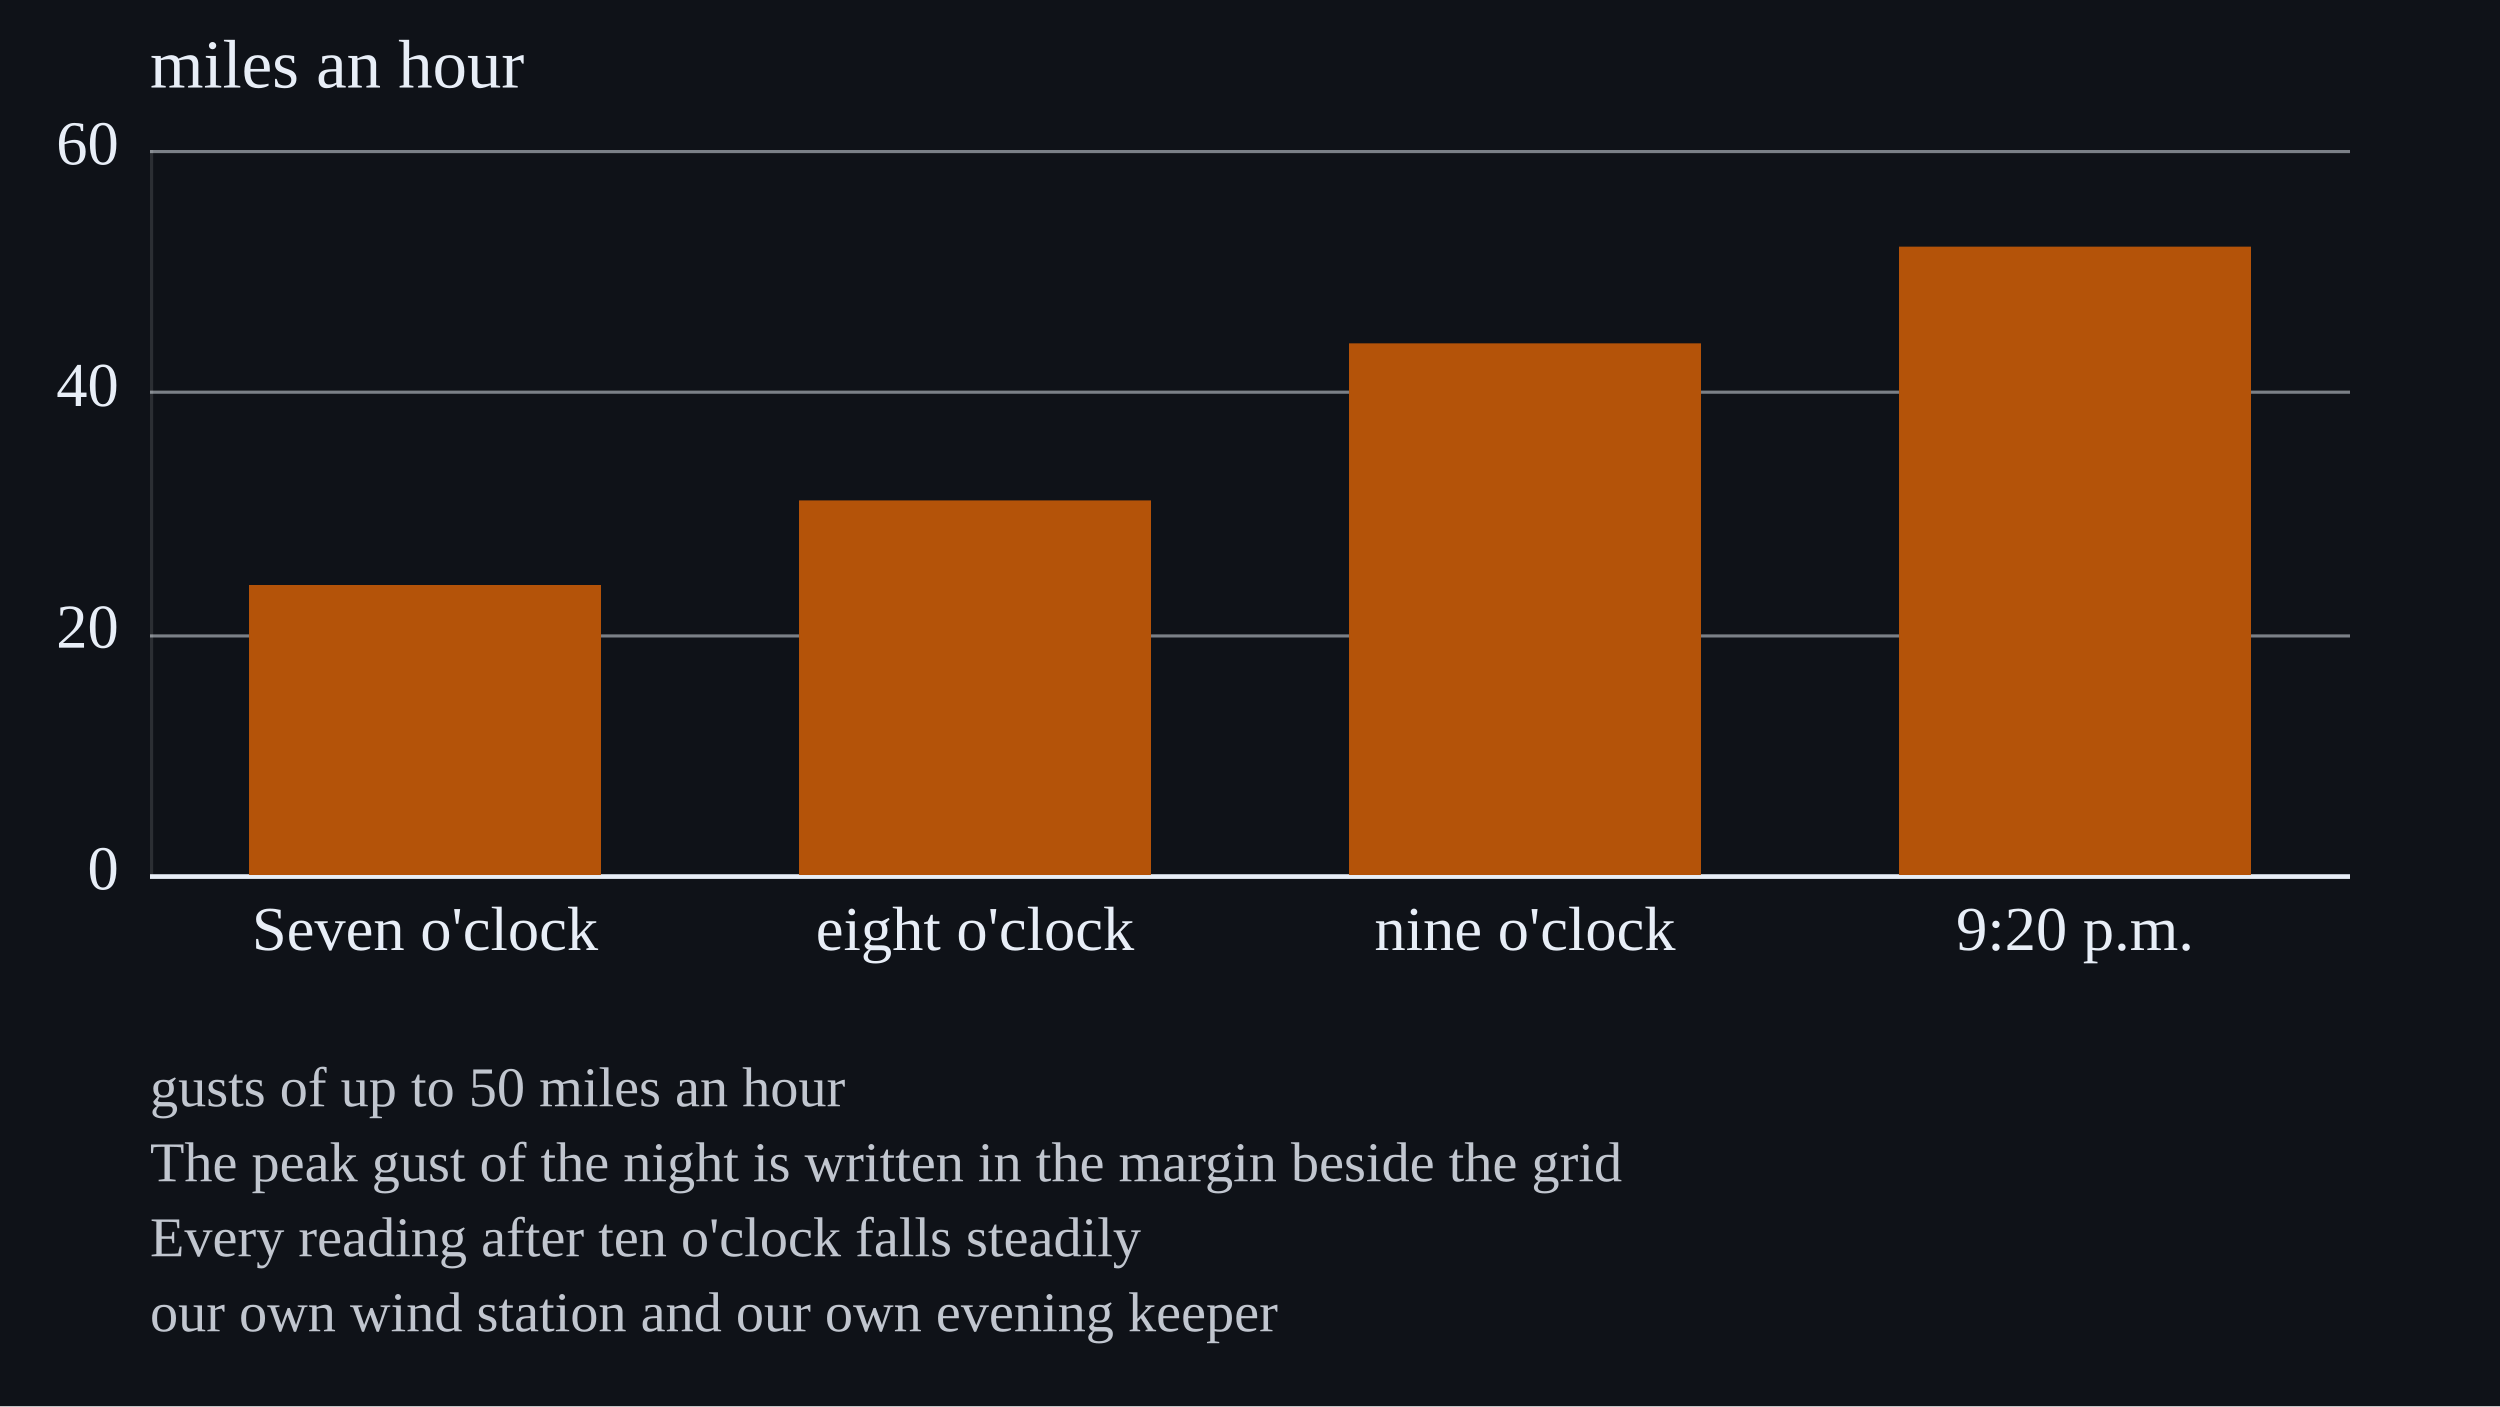
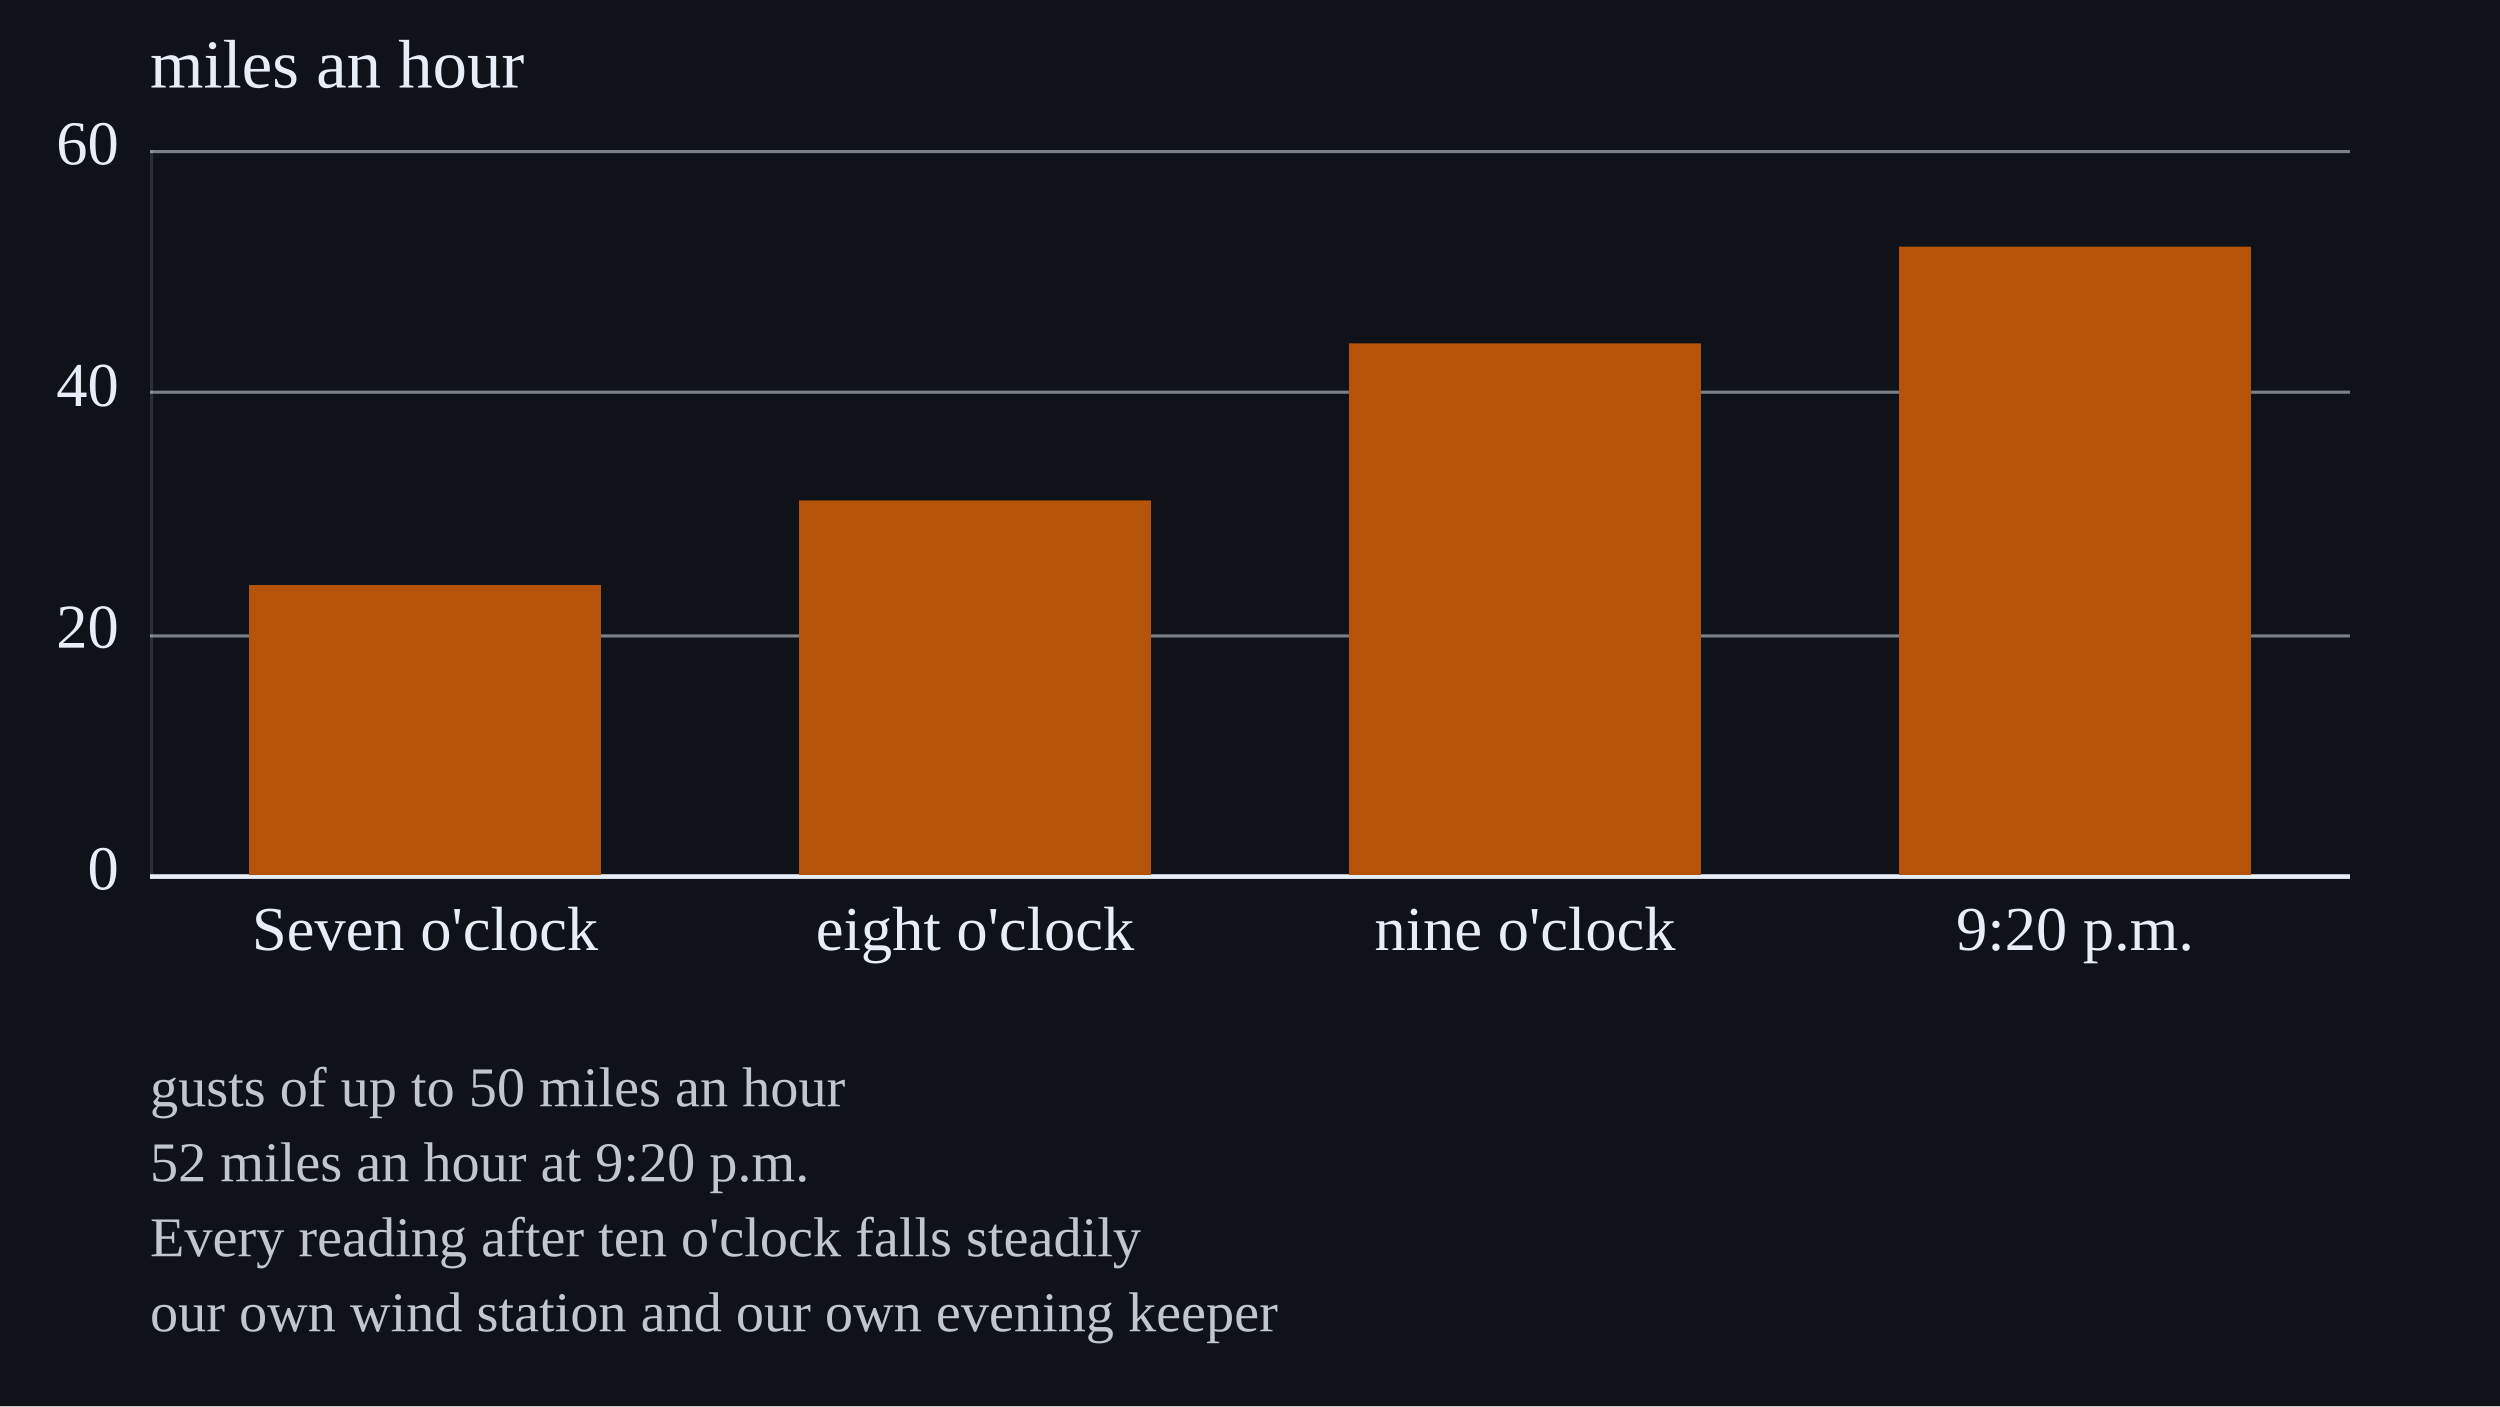
<svg xmlns="http://www.w3.org/2000/svg" width="800" height="450" viewBox="0 0 800 450" role="img">
  <rect x="0" y="0" width="800" height="450" fill="#0f1218" />
  <line x1="48.5" y1="48" x2="48.5" y2="280" stroke="rgba(255,255,255,0.12)" stroke-width="1" />
  <line x1="48" y1="280.5" x2="752" y2="280.5" stroke="#e8eef7" stroke-width="1.5" />
  <text x="38" y="280" font-size="20" fill="#e8eef7" text-anchor="end" dominant-baseline="middle">0</text>
  <line x1="48" y1="203.5" x2="752" y2="203.5" stroke="rgba(232,238,247,0.5)" stroke-width="1" />
  <text x="38" y="202.67" font-size="20" fill="#e8eef7" text-anchor="end" dominant-baseline="middle">20</text>
  <line x1="48" y1="125.5" x2="752" y2="125.5" stroke="rgba(232,238,247,0.5)" stroke-width="1" />
  <text x="38" y="125.33" font-size="20" fill="#e8eef7" text-anchor="end" dominant-baseline="middle">40</text>
  <line x1="48" y1="48.5" x2="752" y2="48.5" stroke="rgba(232,238,247,0.5)" stroke-width="1" />
  <text x="38" y="48" font-size="20" fill="#e8eef7" text-anchor="end" dominant-baseline="middle">60</text>
  <rect x="79.68" y="187.2" width="112.64" height="92.8" fill="#b45309" />
  <rect x="255.68" y="160.13" width="112.64" height="119.87" fill="#b45309" />
  <rect x="431.68" y="109.87" width="112.64" height="170.13" fill="#b45309" />
  <rect x="607.68" y="78.93" width="112.64" height="201.07" fill="#b45309" />
  <text x="136" y="304" font-size="20" fill="#e8eef7" text-anchor="middle">Seven o'clock</text>
  <text x="312" y="304" font-size="20" fill="#e8eef7" text-anchor="middle">eight o'clock</text>
  <text x="488" y="304" font-size="20" fill="#e8eef7" text-anchor="middle">nine o'clock</text>
  <text x="664" y="304" font-size="20" fill="#e8eef7" text-anchor="middle">9:20 p.m.</text>
  <text x="48" y="28" font-size="22" fill="#e8eef7">miles an hour</text>
  <text x="48" y="354" font-size="18" fill="#e8eef7" fill-opacity="0.82">gusts of up to 50 miles an hour</text>
-   <text x="48" y="378" font-size="18" fill="#e8eef7" fill-opacity="0.82">The peak gust of the night is written in the margin beside the grid</text>
+   <text x="48" y="378" font-size="18" fill="#e8eef7" fill-opacity="0.82">52 miles an hour at 9:20 p.m.</text>
  <text x="48" y="402" font-size="18" fill="#e8eef7" fill-opacity="0.82">Every reading after ten o'clock falls steadily</text>
  <text x="48" y="426" font-size="18" fill="#e8eef7" fill-opacity="0.82">our own wind station and our own evening keeper</text>
</svg>
